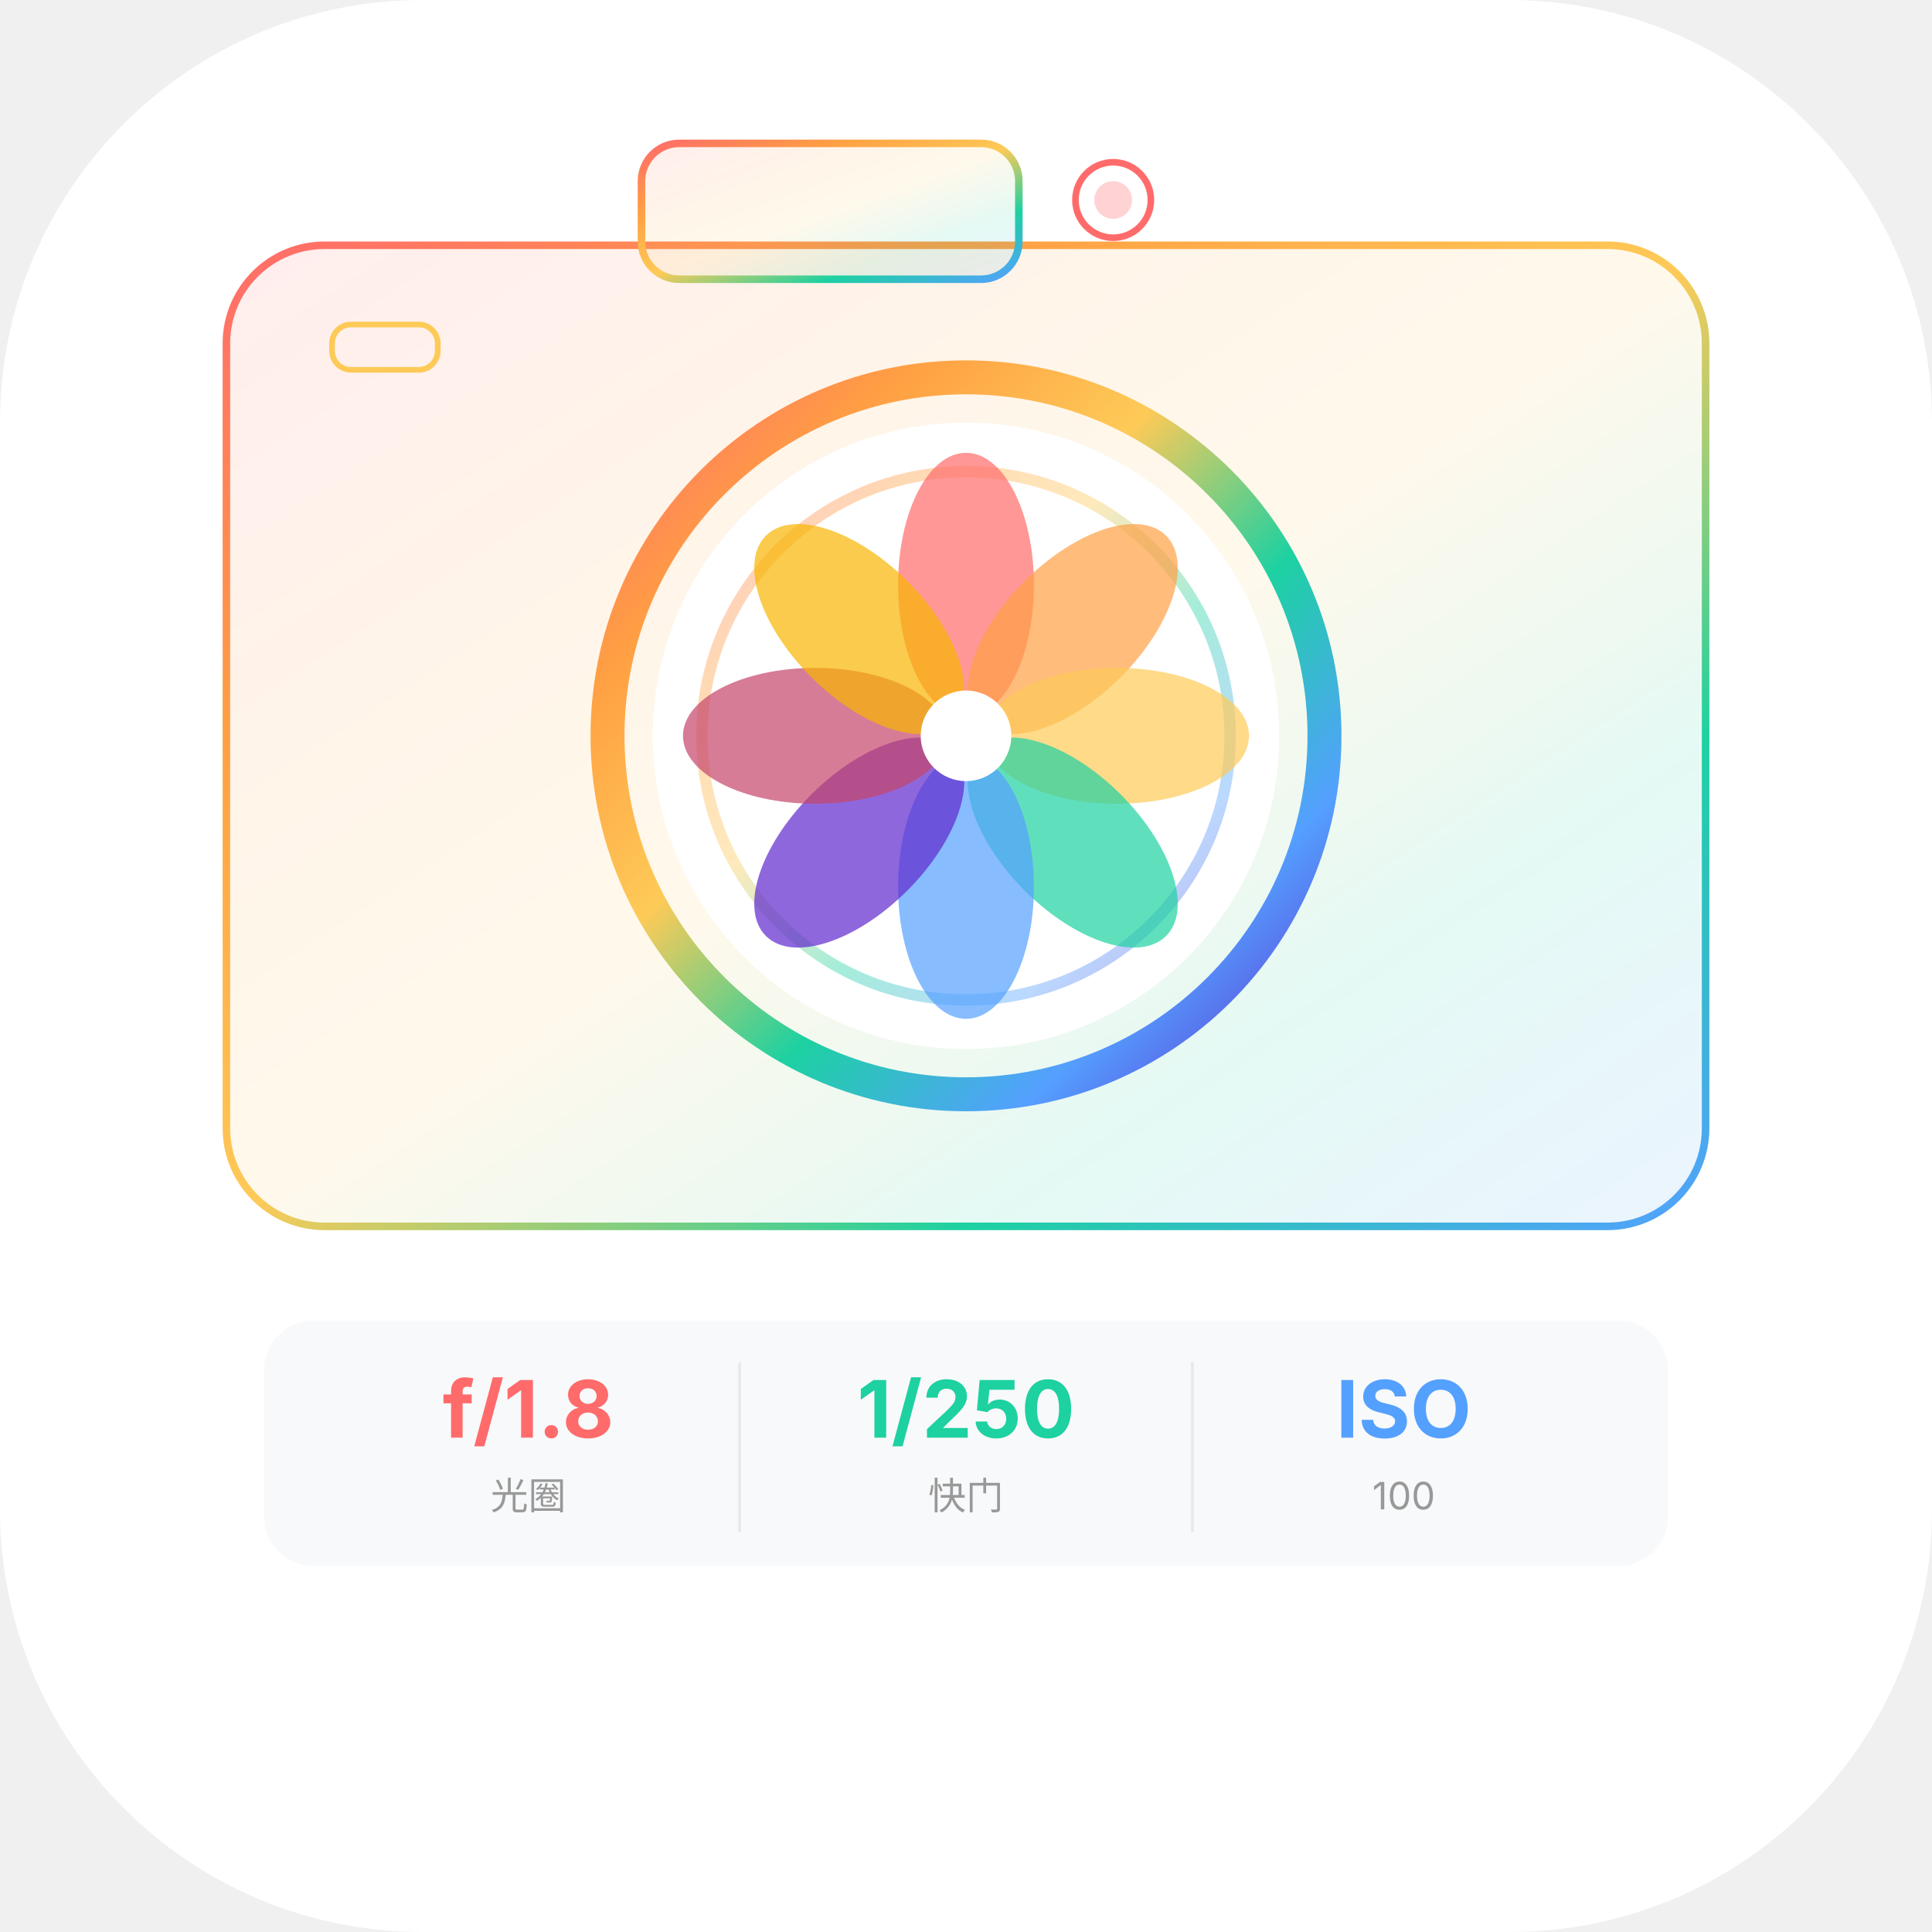
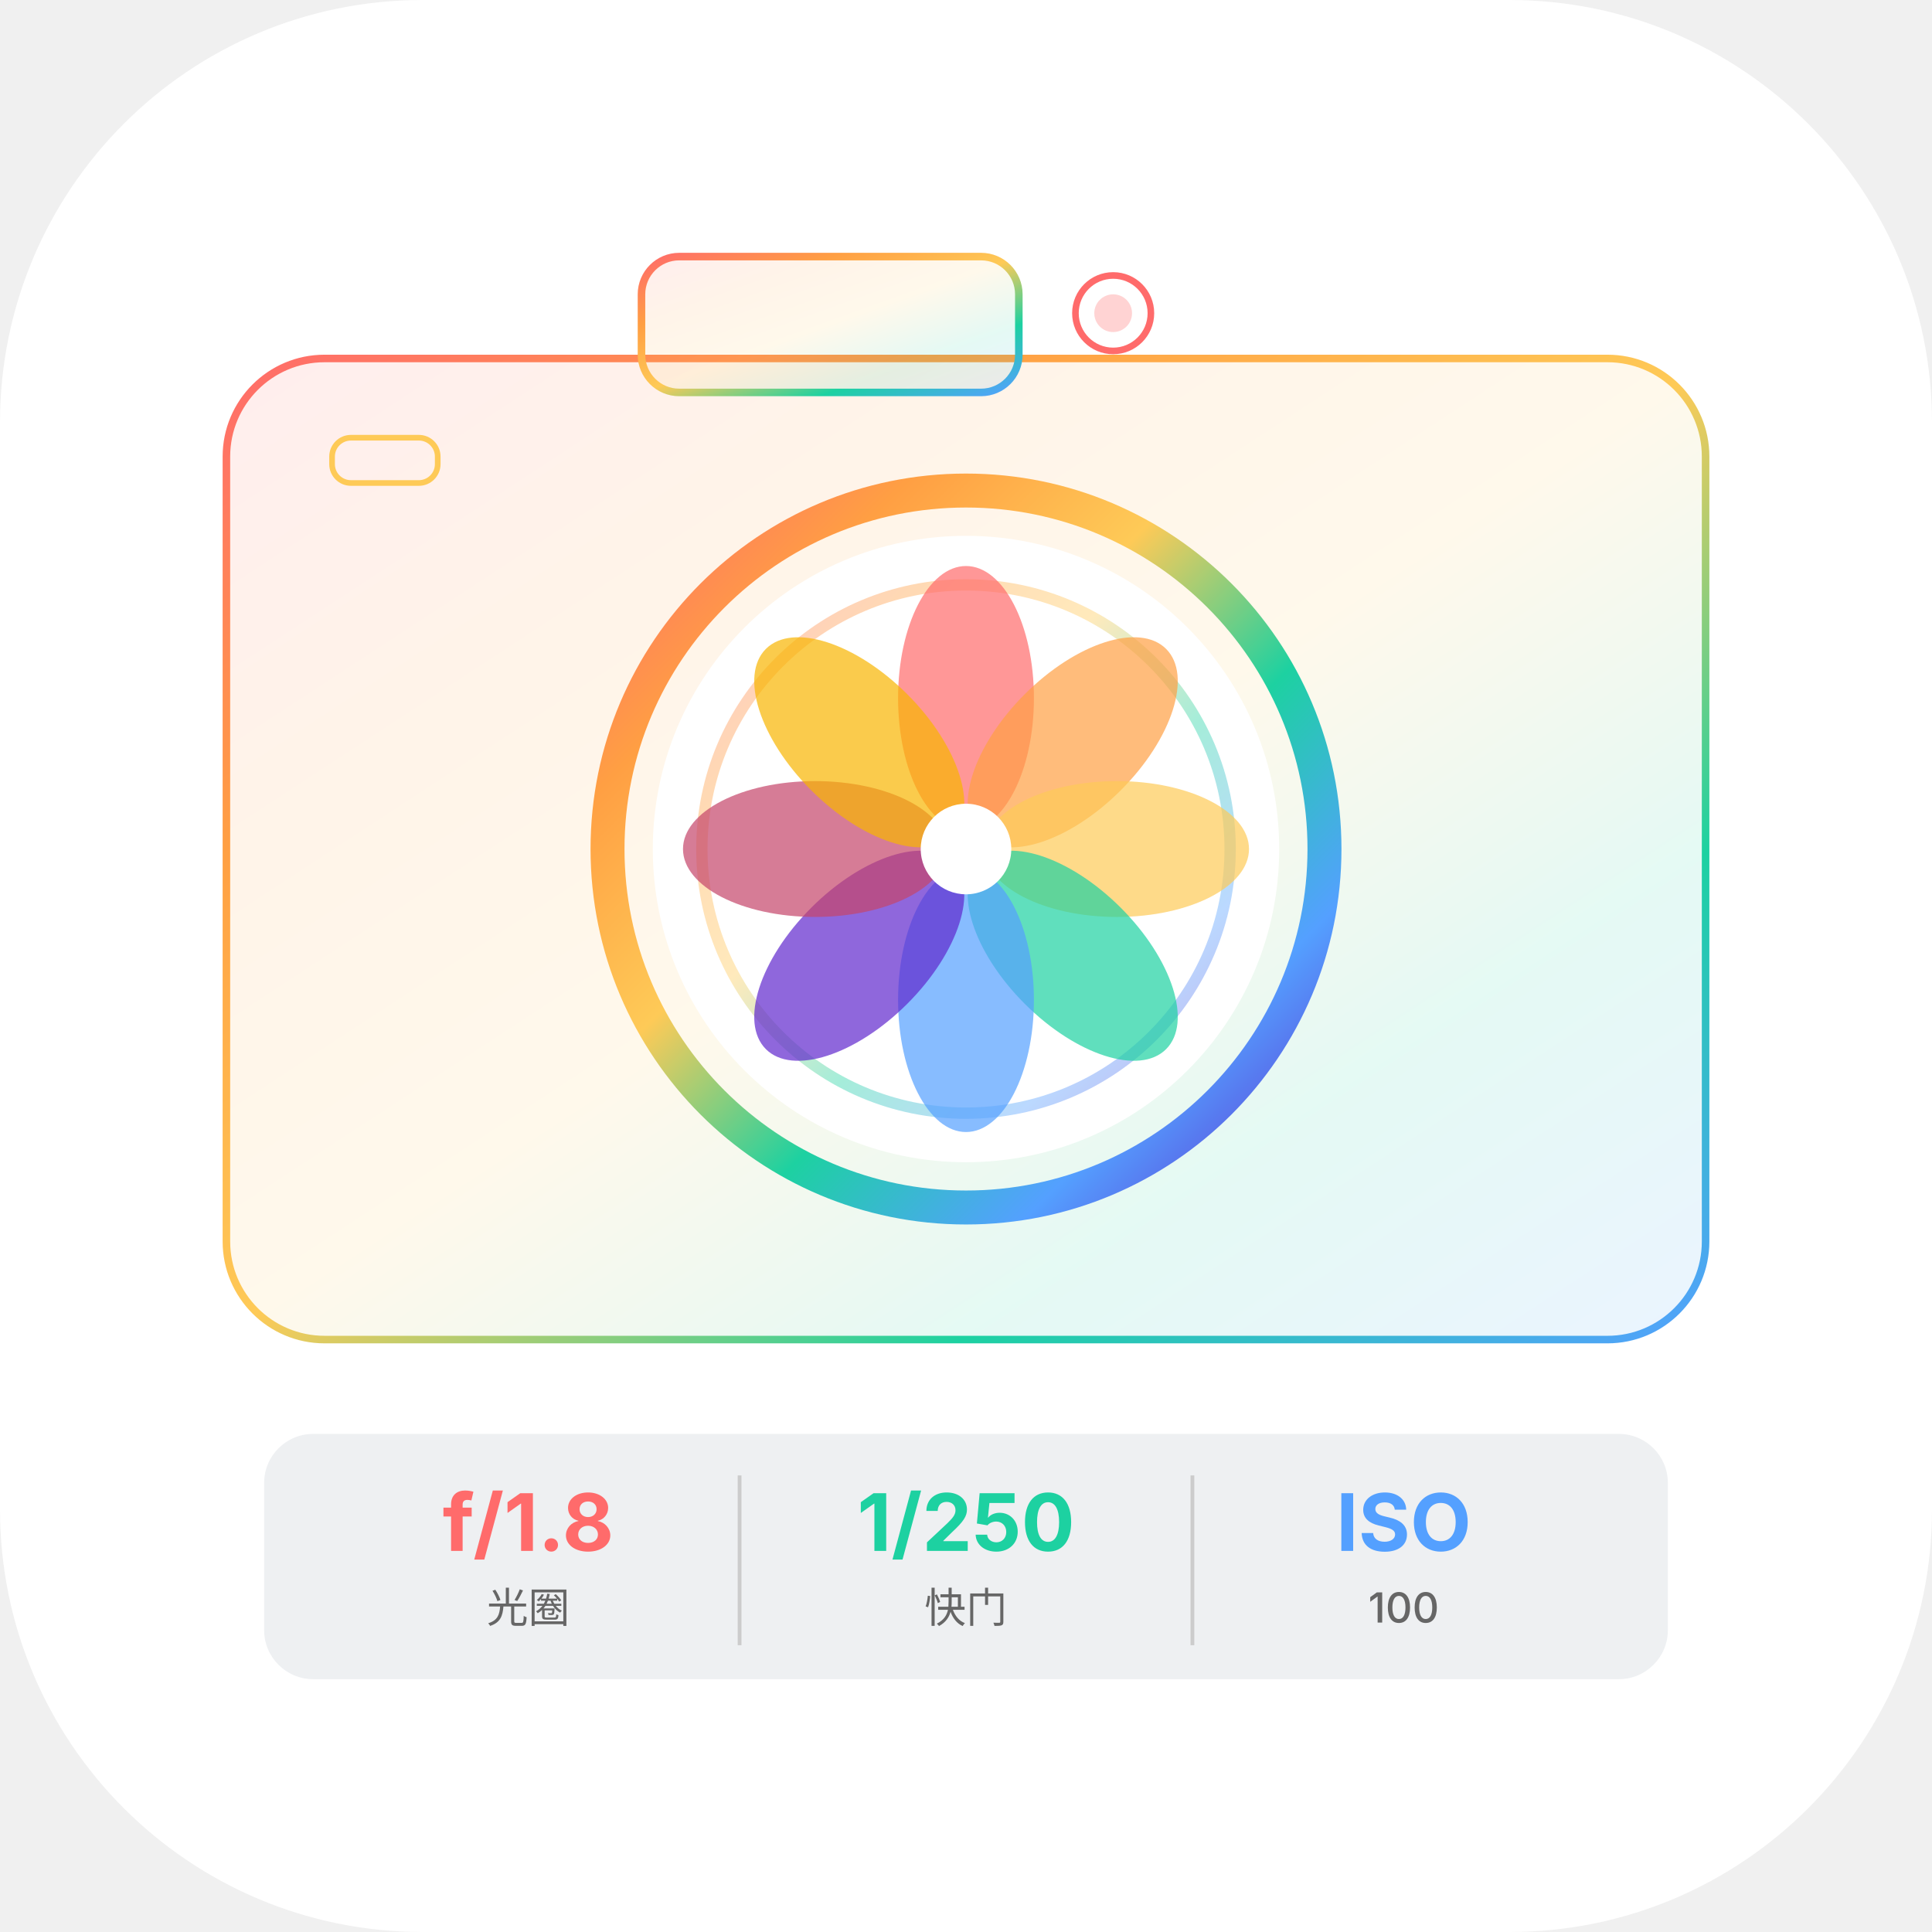
<svg xmlns="http://www.w3.org/2000/svg" viewBox="0 0 1024 1024">
  <rect width="1024" height="1024" rx="224" ry="224" fill="#FFFFFF" />
  <defs>
    <linearGradient id="camGrad" x1="0" y1="0" x2="1" y2="1">
      <stop offset="0%" stop-color="#FF6B6B" />
      <stop offset="25%" stop-color="#FF9F43" />
      <stop offset="50%" stop-color="#FECA57" />
      <stop offset="75%" stop-color="#1DD1A1" />
      <stop offset="100%" stop-color="#54A0FF" />
    </linearGradient>
    <linearGradient id="lensRing" x1="0" y1="0" x2="1" y2="1">
      <stop offset="0%" stop-color="#FF6B6B" />
      <stop offset="20%" stop-color="#FF9F43" />
      <stop offset="40%" stop-color="#FECA57" />
      <stop offset="60%" stop-color="#1DD1A1" />
      <stop offset="80%" stop-color="#54A0FF" />
      <stop offset="100%" stop-color="#5F27CD" />
    </linearGradient>
  </defs>
-   <rect x="120" y="130" width="784" height="520" rx="52" ry="52" fill="url(#camGrad)" opacity="0.12" />
-   <rect x="120" y="130" width="784" height="520" rx="52" ry="52" fill="none" stroke="url(#camGrad)" stroke-width="4" />
-   <rect x="340" y="76" width="200" height="72" rx="20" ry="20" fill="none" stroke="url(#camGrad)" stroke-width="4" />
-   <rect x="340" y="76" width="200" height="72" rx="20" ry="20" fill="url(#camGrad)" opacity="0.12" />
-   <circle cx="590" cy="106" r="20" fill="none" stroke="#FF6B6B" stroke-width="3.5" />
-   <circle cx="590" cy="106" r="10" fill="#FF6B6B" opacity="0.3" />
-   <rect x="176" y="172" width="56" height="24" rx="10" ry="10" fill="none" stroke="#FECA57" stroke-width="3" />
-   <circle cx="512" cy="390" r="190" fill="none" stroke="url(#lensRing)" stroke-width="18" />
-   <circle cx="512" cy="390" r="166" fill="white" />
-   <circle cx="512" cy="390" r="140" fill="none" stroke="url(#lensRing)" stroke-width="6" opacity="0.4" />
-   <ellipse cx="512" cy="310" rx="36" ry="70" fill="#FF6B6B" opacity="0.7" transform="rotate(0,512,390)" />
-   <ellipse cx="512" cy="310" rx="36" ry="70" fill="#FF9F43" opacity="0.7" transform="rotate(45,512,390)" />
-   <ellipse cx="512" cy="310" rx="36" ry="70" fill="#FECA57" opacity="0.7" transform="rotate(90,512,390)" />
-   <ellipse cx="512" cy="310" rx="36" ry="70" fill="#1DD1A1" opacity="0.7" transform="rotate(135,512,390)" />
-   <ellipse cx="512" cy="310" rx="36" ry="70" fill="#54A0FF" opacity="0.7" transform="rotate(180,512,390)" />
-   <ellipse cx="512" cy="310" rx="36" ry="70" fill="#5F27CD" opacity="0.7" transform="rotate(225,512,390)" />
-   <ellipse cx="512" cy="310" rx="36" ry="70" fill="#C44569" opacity="0.7" transform="rotate(270,512,390)" />
-   <ellipse cx="512" cy="310" rx="36" ry="70" fill="#F8B500" opacity="0.7" transform="rotate(315,512,390)" />
-   <circle cx="512" cy="390" r="24" fill="white" />
-   <rect x="140" y="700" width="744" height="130" rx="26" ry="26" fill="#F8F9FA" />
-   <text x="280" y="762" font-family="-apple-system, sans-serif" font-size="42" font-weight="700" fill="#FF6B6B" text-anchor="middle">f/1.8</text>
-   <text x="280" y="800" font-family="-apple-system, sans-serif" font-size="20" fill="#999" text-anchor="middle">光圈</text>
-   <line x1="392" y1="722" x2="392" y2="812" stroke="#E8E8E8" stroke-width="1.5" />
-   <text x="512" y="762" font-family="-apple-system, sans-serif" font-size="42" font-weight="700" fill="#1DD1A1" text-anchor="middle">1/250</text>
-   <text x="512" y="800" font-family="-apple-system, sans-serif" font-size="20" fill="#999" text-anchor="middle">快门</text>
-   <line x1="632" y1="722" x2="632" y2="812" stroke="#E8E8E8" stroke-width="1.5" />
-   <text x="744" y="762" font-family="-apple-system, sans-serif" font-size="42" font-weight="700" fill="#54A0FF" text-anchor="middle">ISO</text>
-   <text x="744" y="800" font-family="-apple-system, sans-serif" font-size="20" fill="#999" text-anchor="middle">100</text>
+   <g transform="translate(0, 60)">
+     <rect x="120" y="130" width="784" height="520" rx="52" ry="52" fill="url(#camGrad)" opacity="0.12" />
+     <rect x="120" y="130" width="784" height="520" rx="52" ry="52" fill="none" stroke="url(#camGrad)" stroke-width="4" />
+     <rect x="340" y="76" width="200" height="72" rx="20" ry="20" fill="none" stroke="url(#camGrad)" stroke-width="4" />
+     <rect x="340" y="76" width="200" height="72" rx="20" ry="20" fill="url(#camGrad)" opacity="0.12" />
+     <circle cx="590" cy="106" r="20" fill="none" stroke="#FF6B6B" stroke-width="3.5" />
+     <circle cx="590" cy="106" r="10" fill="#FF6B6B" opacity="0.3" />
+     <rect x="176" y="172" width="56" height="24" rx="10" ry="10" fill="none" stroke="#FECA57" stroke-width="3" />
+     <circle cx="512" cy="390" r="190" fill="none" stroke="url(#lensRing)" stroke-width="18" />
+     <circle cx="512" cy="390" r="166" fill="white" />
+     <circle cx="512" cy="390" r="140" fill="none" stroke="url(#lensRing)" stroke-width="6" opacity="0.4" />
+     <ellipse cx="512" cy="310" rx="36" ry="70" fill="#FF6B6B" opacity="0.7" transform="rotate(0,512,390)" />
+     <ellipse cx="512" cy="310" rx="36" ry="70" fill="#FF9F43" opacity="0.7" transform="rotate(45,512,390)" />
+     <ellipse cx="512" cy="310" rx="36" ry="70" fill="#FECA57" opacity="0.7" transform="rotate(90,512,390)" />
+     <ellipse cx="512" cy="310" rx="36" ry="70" fill="#1DD1A1" opacity="0.7" transform="rotate(135,512,390)" />
+     <ellipse cx="512" cy="310" rx="36" ry="70" fill="#54A0FF" opacity="0.7" transform="rotate(180,512,390)" />
+     <ellipse cx="512" cy="310" rx="36" ry="70" fill="#5F27CD" opacity="0.7" transform="rotate(225,512,390)" />
+     <ellipse cx="512" cy="310" rx="36" ry="70" fill="#C44569" opacity="0.7" transform="rotate(270,512,390)" />
+     <ellipse cx="512" cy="310" rx="36" ry="70" fill="#F8B500" opacity="0.7" transform="rotate(315,512,390)" />
+     <circle cx="512" cy="390" r="24" fill="white" />
+     <rect x="140" y="700" width="744" height="130" rx="26" ry="26" fill="#EEF0F2" />
+     <text x="280" y="762" font-family="-apple-system, sans-serif" font-size="42" font-weight="700" fill="#FF6B6B" text-anchor="middle">f/1.8</text>
+     <text x="280" y="800" font-family="-apple-system, sans-serif" font-size="22" font-weight="500" fill="#666" text-anchor="middle">光圈</text>
+     <line x1="392" y1="722" x2="392" y2="812" stroke="#CCC" stroke-width="2" />
+     <text x="512" y="762" font-family="-apple-system, sans-serif" font-size="42" font-weight="700" fill="#1DD1A1" text-anchor="middle">1/250</text>
+     <text x="512" y="800" font-family="-apple-system, sans-serif" font-size="22" font-weight="500" fill="#666" text-anchor="middle">快门</text>
+     <line x1="632" y1="722" x2="632" y2="812" stroke="#CCC" stroke-width="2" />
+     <text x="744" y="762" font-family="-apple-system, sans-serif" font-size="42" font-weight="700" fill="#54A0FF" text-anchor="middle">ISO</text>
+     <text x="744" y="800" font-family="-apple-system, sans-serif" font-size="22" font-weight="500" fill="#666" text-anchor="middle">100</text>
+   </g>
</svg>
